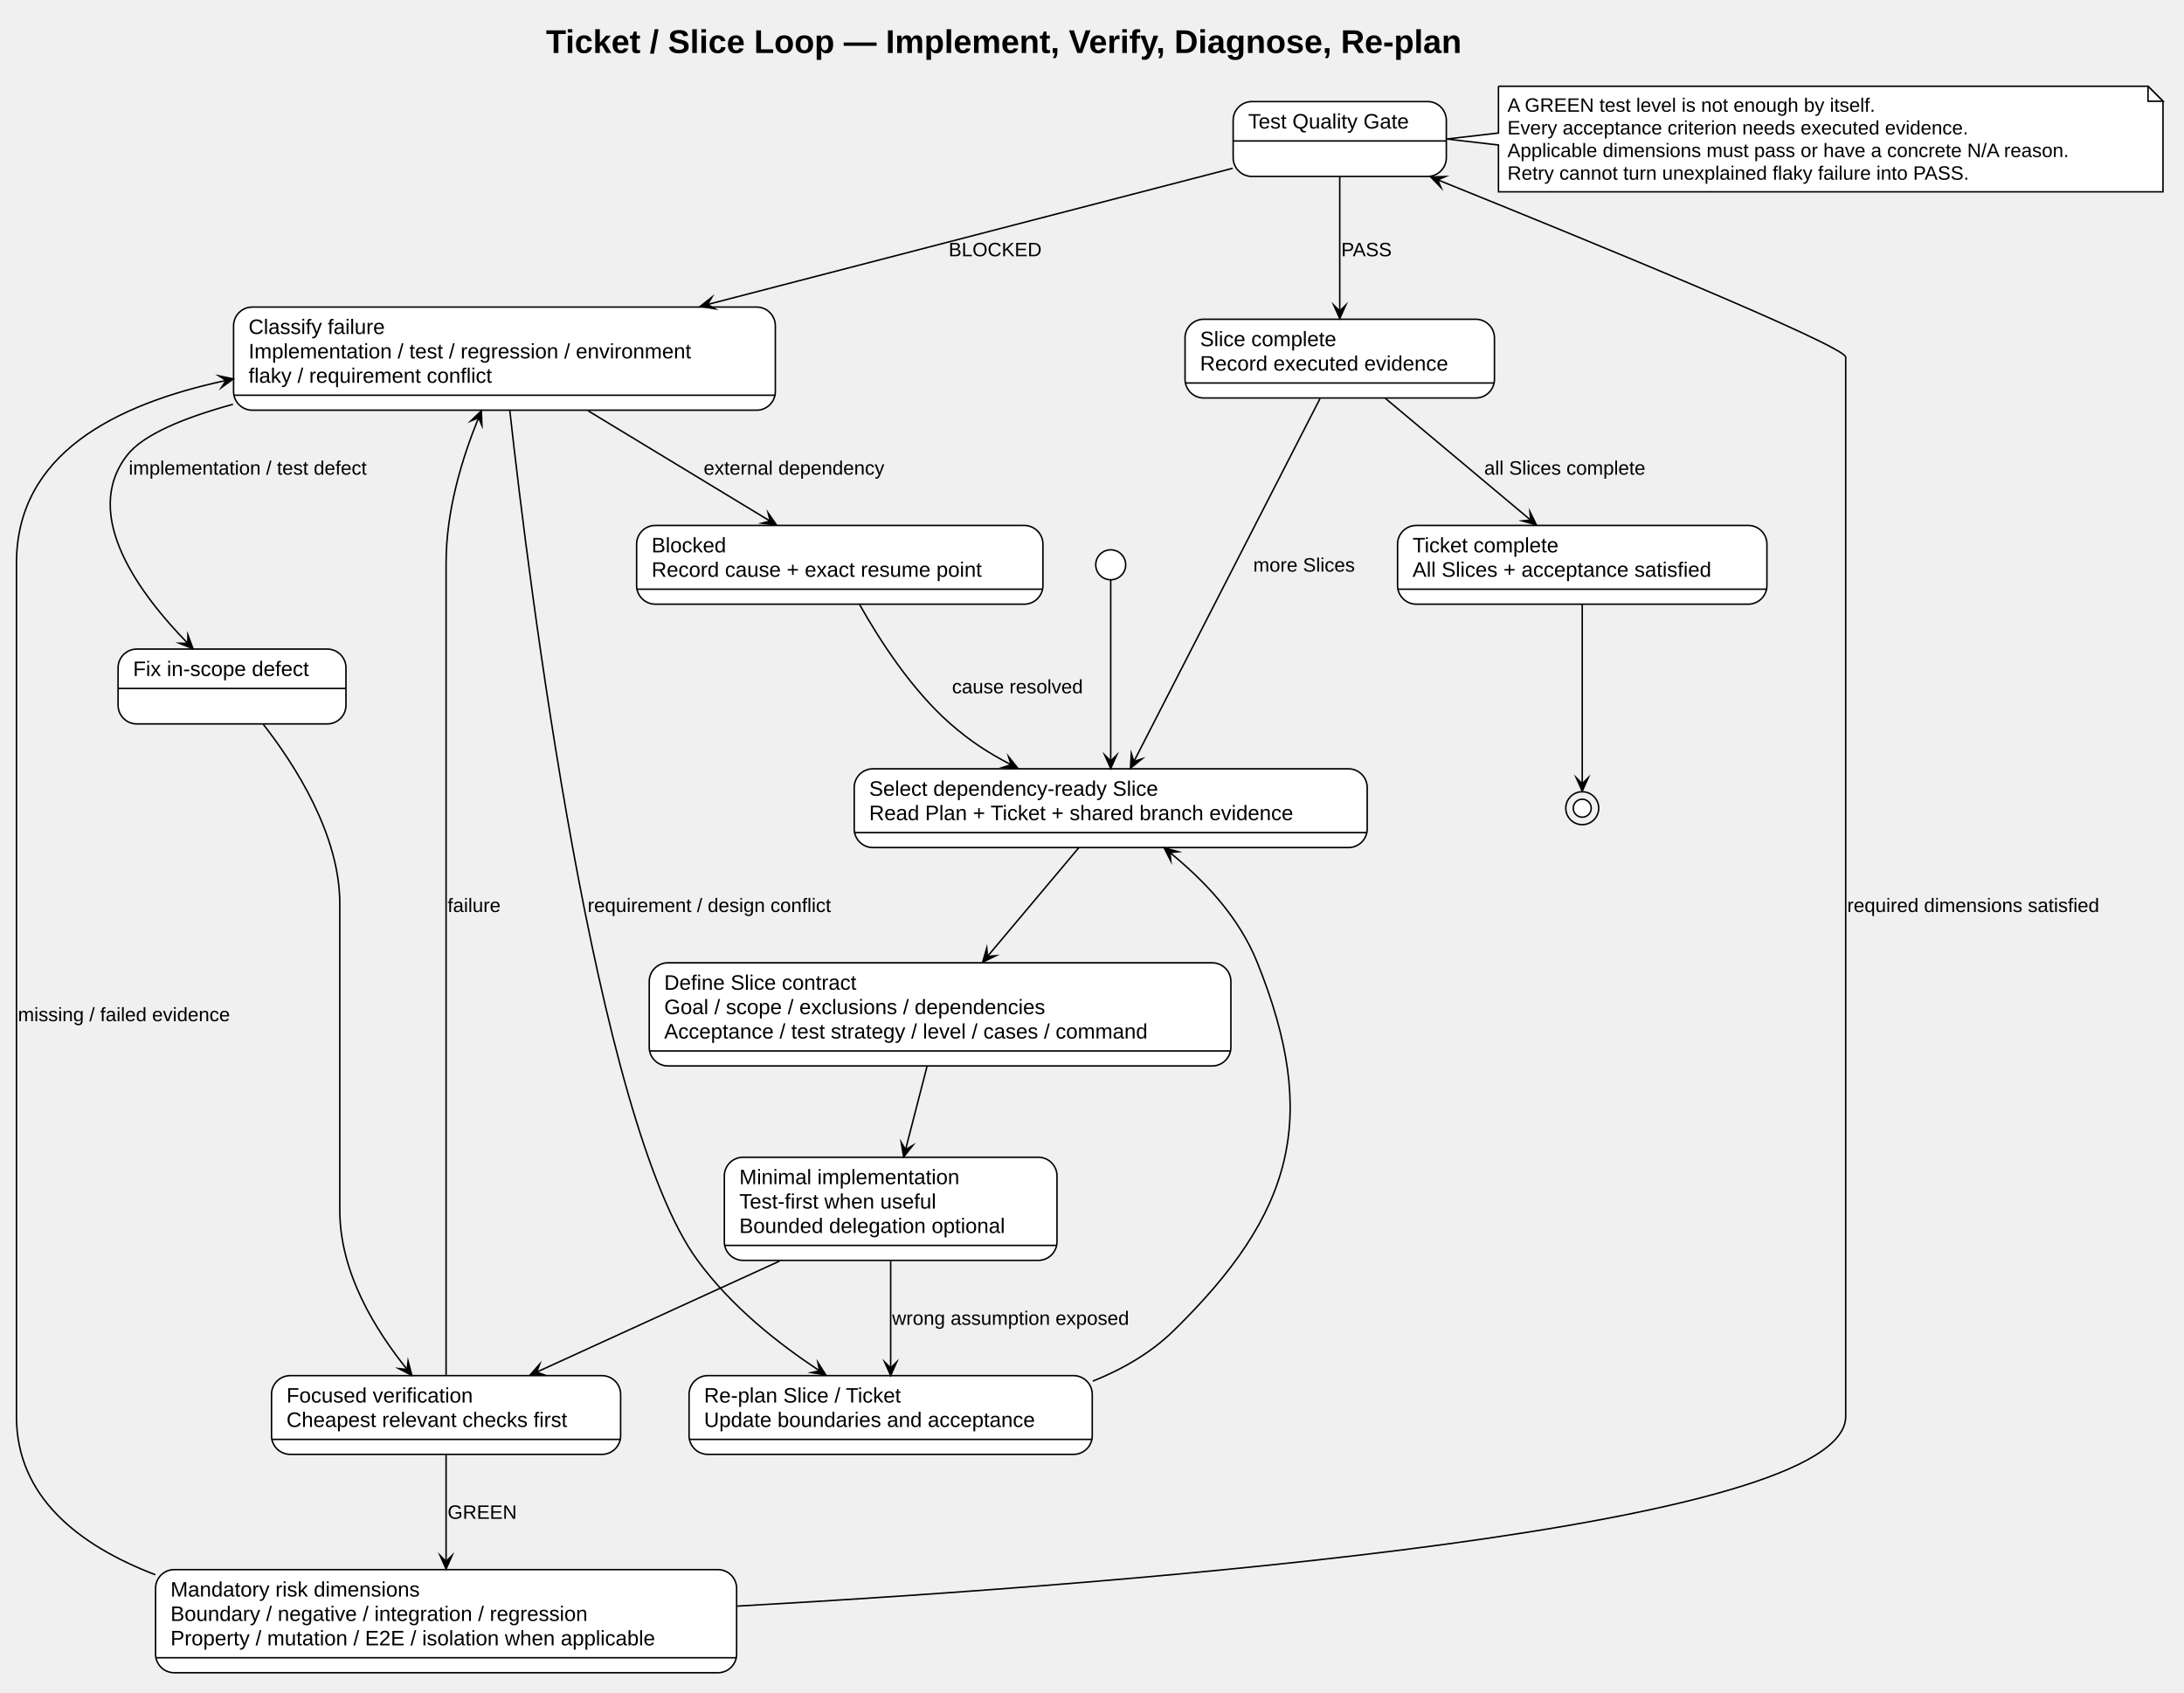
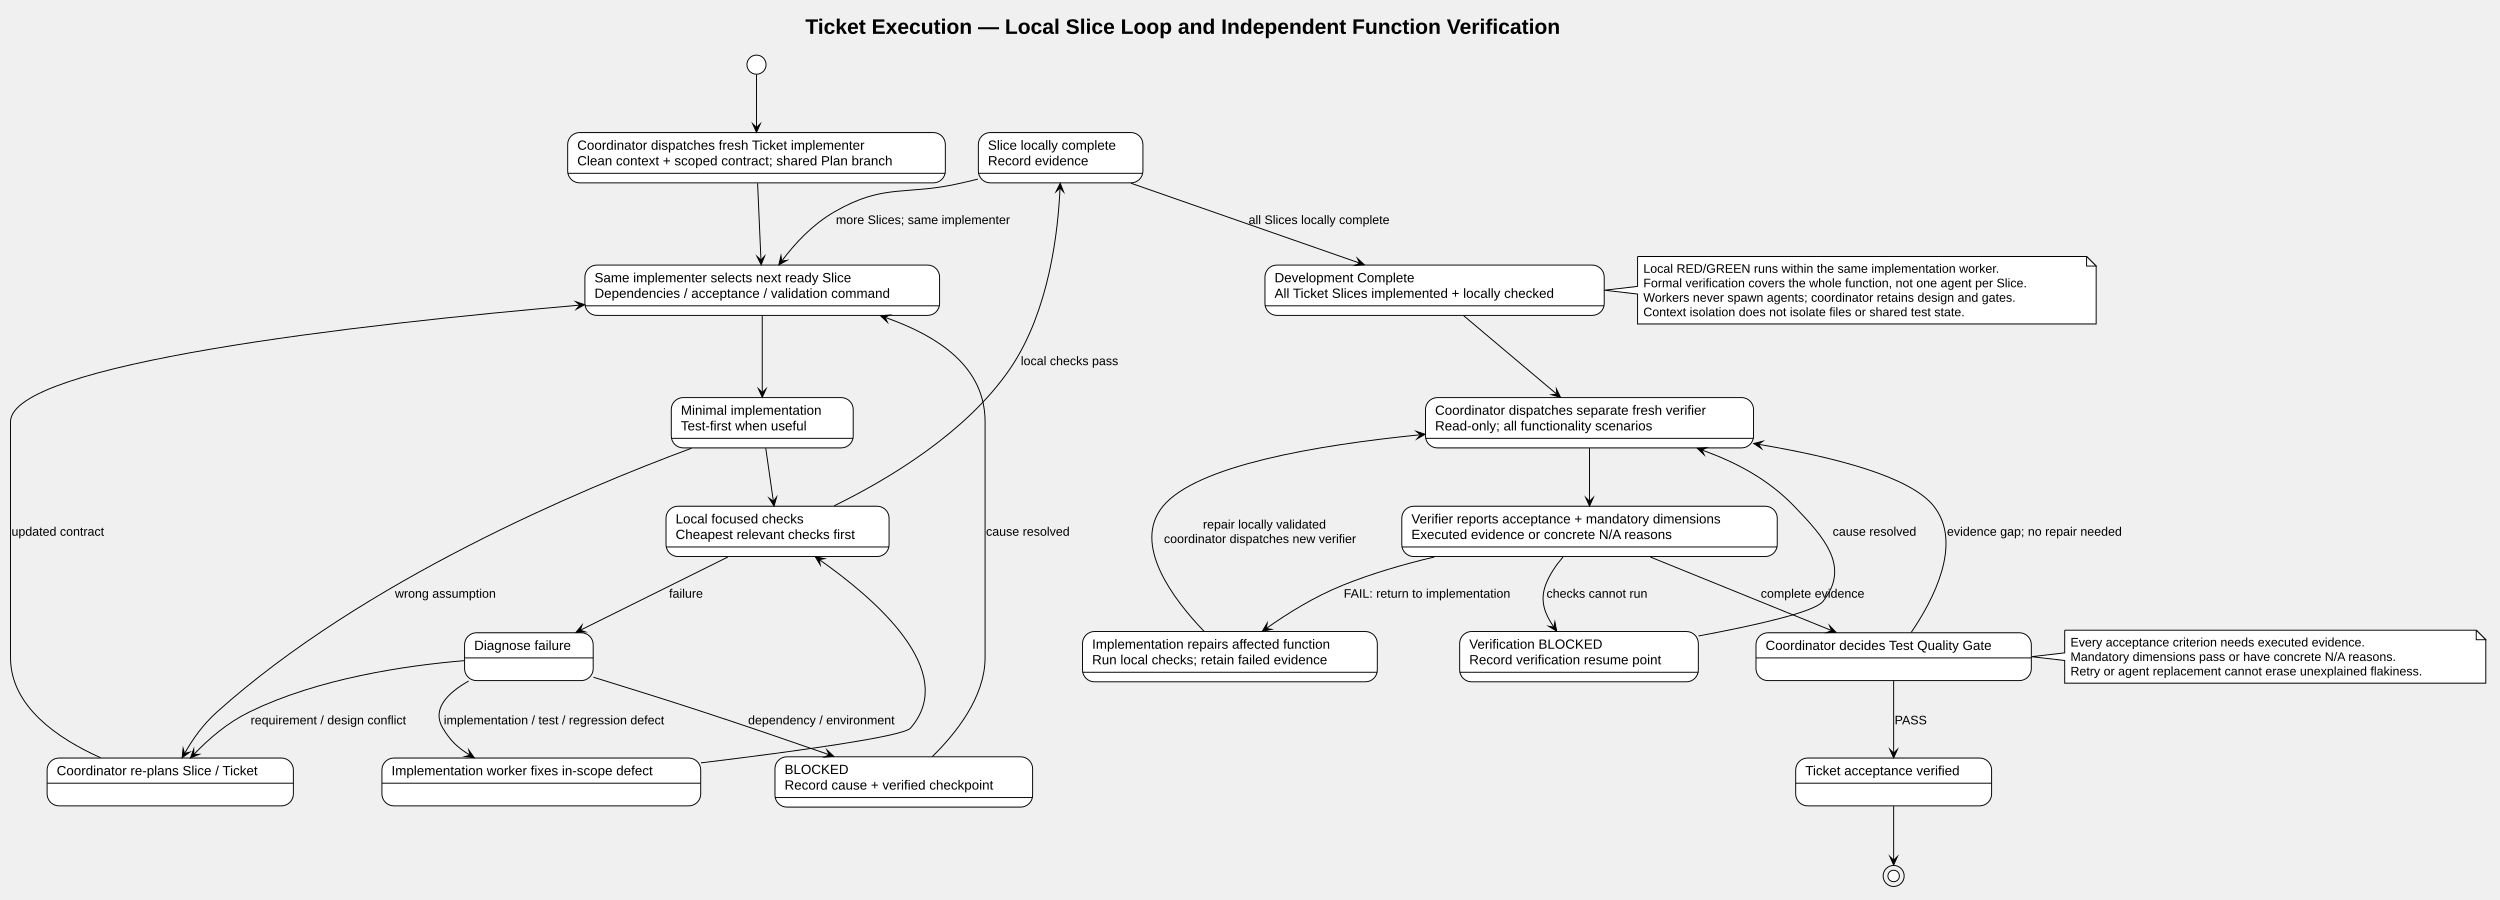
- <svg xmlns="http://www.w3.org/2000/svg" contentStyleType="text/css" data-diagram-type="STATE" height="1131px" preserveAspectRatio="none" style="width:1459px;height:1131px;background:#FFFFFF;" version="1.1" viewBox="0 0 1459 1131" width="1459px" zoomAndPan="magnify">
+ <svg xmlns="http://www.w3.org/2000/svg" contentStyleType="text/css" data-diagram-type="STATE" height="940px" preserveAspectRatio="none" style="width:2614px;height:940px;background:#FFFFFF;" version="1.1" viewBox="0 0 2614 940" width="2614px" zoomAndPan="magnify">
  <defs />
  <g>
    <g class="title" data-source-line="6">
-       <text fill="#000000" font-family="Arial" font-size="22" font-weight="700" lengthAdjust="spacing" textLength="728.492" x="364.735" y="35.421">Ticket / Slice Loop — Implement, Verify, Diagnose, Re-plan</text>
-     </g>
-     <g class="entity" data-qualified-name="select" data-source-line="8" id="ent0001">
-       <rect fill="#FFFFFF" height="52.594" rx="12.5" ry="12.5" style="stroke:#000000;stroke-width:1;" width="342.69" x="570.65" y="513.619" />
-       <line style="stroke:#000000;stroke-width:1;" x1="570.65" x2="913.34" y1="556.213" y2="556.213" />
-       <text fill="#000000" font-family="Arial" font-size="14" lengthAdjust="spacing" textLength="216.467" x="580.65" y="531.615">Select dependency-ready Slice</text>
-       <text fill="#000000" font-family="Arial" font-size="14" lengthAdjust="spacing" textLength="322.69" x="580.65" y="547.911">Read Plan + Ticket + shared branch evidence</text>
-     </g>
-     <g class="entity" data-qualified-name="contract" data-source-line="9" id="ent0002">
-       <rect fill="#FFFFFF" height="68.891" rx="12.5" ry="12.5" style="stroke:#000000;stroke-width:1;" width="388.566" x="433.72" y="643.209" />
-       <line style="stroke:#000000;stroke-width:1;" x1="433.72" x2="822.286" y1="702.1" y2="702.1" />
-       <text fill="#000000" font-family="Arial" font-size="14" lengthAdjust="spacing" textLength="145.722" x="443.72" y="661.205">Define Slice contract</text>
-       <text fill="#000000" font-family="Arial" font-size="14" lengthAdjust="spacing" textLength="284.806" x="443.72" y="677.501">Goal / scope / exclusions / dependencies</text>
-       <text fill="#000000" font-family="Arial" font-size="14" lengthAdjust="spacing" textLength="368.566" x="443.72" y="693.798">Acceptance / test strategy / level / cases / command</text>
+       <text fill="#000000" font-family="Arial" font-size="22" font-weight="700" lengthAdjust="spacing" textLength="928.061" x="842.042" y="35.421">Ticket Execution — Local Slice Loop and Independent Function Verification</text>
+     </g>
+     <g class="entity" data-qualified-name="dispatch" data-source-line="8" id="ent0001">
+       <rect fill="#FFFFFF" height="52.594" rx="12.5" ry="12.5" style="stroke:#000000;stroke-width:1;" width="394.883" x="593.56" y="138.609" />
+       <line style="stroke:#000000;stroke-width:1;" x1="593.56" x2="988.443" y1="181.203" y2="181.203" />
+       <text fill="#000000" font-family="Arial" font-size="14" lengthAdjust="spacing" textLength="343.718" x="603.56" y="156.605">Coordinator dispatches fresh Ticket implementer</text>
+       <text fill="#000000" font-family="Arial" font-size="14" lengthAdjust="spacing" textLength="374.883" x="603.56" y="172.901">Clean context + scoped contract; shared Plan branch</text>
+     </g>
+     <g class="entity" data-qualified-name="select" data-source-line="9" id="ent0002">
+       <rect fill="#FFFFFF" height="52.594" rx="12.5" ry="12.5" style="stroke:#000000;stroke-width:1;" width="370.848" x="611.58" y="277.169" />
+       <line style="stroke:#000000;stroke-width:1;" x1="611.58" x2="982.428" y1="319.763" y2="319.763" />
+       <text fill="#000000" font-family="Arial" font-size="14" lengthAdjust="spacing" textLength="305.115" x="621.58" y="295.164">Same implementer selects next ready Slice</text>
+       <text fill="#000000" font-family="Arial" font-size="14" lengthAdjust="spacing" textLength="350.848" x="621.58" y="311.461">Dependencies / acceptance / validation command</text>
    </g>
    <g class="entity" data-qualified-name="implement" data-source-line="10" id="ent0003">
-       <rect fill="#FFFFFF" height="68.891" rx="12.5" ry="12.5" style="stroke:#000000;stroke-width:1;" width="222.227" x="483.89" y="773.109" />
-       <line style="stroke:#000000;stroke-width:1;" x1="483.89" x2="706.117" y1="832" y2="832" />
-       <text fill="#000000" font-family="Arial" font-size="14" lengthAdjust="spacing" textLength="170.215" x="493.89" y="791.105">Minimal implementation</text>
-       <text fill="#000000" font-family="Arial" font-size="14" lengthAdjust="spacing" textLength="151.539" x="493.89" y="807.401">Test-first when useful</text>
-       <text fill="#000000" font-family="Arial" font-size="14" lengthAdjust="spacing" textLength="202.227" x="493.89" y="823.698">Bounded delegation optional</text>
+       <rect fill="#FFFFFF" height="52.594" rx="12.5" ry="12.5" style="stroke:#000000;stroke-width:1;" width="190.215" x="701.89" y="415.729" />
+       <line style="stroke:#000000;stroke-width:1;" x1="701.89" x2="892.105" y1="458.323" y2="458.323" />
+       <text fill="#000000" font-family="Arial" font-size="14" lengthAdjust="spacing" textLength="170.215" x="711.89" y="433.724">Minimal implementation</text>
+       <text fill="#000000" font-family="Arial" font-size="14" lengthAdjust="spacing" textLength="151.539" x="711.89" y="450.021">Test-first when useful</text>
    </g>
    <g class="entity" data-qualified-name="focused" data-source-line="11" id="ent0004">
-       <rect fill="#FFFFFF" height="52.594" rx="12.5" ry="12.5" style="stroke:#000000;stroke-width:1;" width="233.213" x="181.39" y="918.999" />
-       <line style="stroke:#000000;stroke-width:1;" x1="181.39" x2="414.603" y1="961.593" y2="961.593" />
-       <text fill="#000000" font-family="Arial" font-size="14" lengthAdjust="spacing" textLength="140.889" x="191.39" y="936.995">Focused verification</text>
-       <text fill="#000000" font-family="Arial" font-size="14" lengthAdjust="spacing" textLength="213.213" x="191.39" y="953.291">Cheapest relevant checks first</text>
-     </g>
-     <g class="entity" data-qualified-name="dimensions" data-source-line="12" id="ent0005">
-       <rect fill="#FFFFFF" height="68.891" rx="12.5" ry="12.5" style="stroke:#000000;stroke-width:1;" width="388.184" x="103.91" y="1048.589" />
-       <line style="stroke:#000000;stroke-width:1;" x1="103.91" x2="492.094" y1="1107.48" y2="1107.48" />
-       <text fill="#000000" font-family="Arial" font-size="14" lengthAdjust="spacing" textLength="188.856" x="113.91" y="1066.584">Mandatory risk dimensions</text>
-       <text fill="#000000" font-family="Arial" font-size="14" lengthAdjust="spacing" textLength="319.949" x="113.91" y="1082.881">Boundary / negative / integration / regression</text>
-       <text fill="#000000" font-family="Arial" font-size="14" lengthAdjust="spacing" textLength="368.184" x="113.91" y="1099.178">Property / mutation / E2E / isolation when applicable</text>
-     </g>
-     <g class="entity" data-qualified-name="gate" data-source-line="13" id="ent0006">
-       <rect fill="#FFFFFF" height="50" rx="12.5" ry="12.5" style="stroke:#000000;stroke-width:1;" width="142.404" x="823.8" y="67.869" />
-       <line style="stroke:#000000;stroke-width:1;" x1="823.8" x2="966.204" y1="94.166" y2="94.166" />
-       <text fill="#000000" font-family="Arial" font-size="14" lengthAdjust="spacing" textLength="122.404" x="833.8" y="85.865">Test Quality Gate</text>
-     </g>
-     <g class="entity" data-qualified-name="diagnose" data-source-line="14" id="ent0007">
-       <rect fill="#FFFFFF" height="68.891" rx="12.5" ry="12.5" style="stroke:#000000;stroke-width:1;" width="361.913" x="156.04" y="205.139" />
-       <line style="stroke:#000000;stroke-width:1;" x1="156.04" x2="517.953" y1="264.03" y2="264.03" />
-       <text fill="#000000" font-family="Arial" font-size="14" lengthAdjust="spacing" textLength="102.915" x="166.04" y="223.135">Classify failure</text>
-       <text fill="#000000" font-family="Arial" font-size="14" lengthAdjust="spacing" textLength="341.913" x="166.04" y="239.431">Implementation / test / regression / environment</text>
-       <text fill="#000000" font-family="Arial" font-size="14" lengthAdjust="spacing" textLength="189.889" x="166.04" y="255.728">flaky / requirement conflict</text>
-     </g>
-     <g class="entity" data-qualified-name="fix" data-source-line="15" id="ent0008">
-       <rect fill="#FFFFFF" height="50" rx="12.5" ry="12.5" style="stroke:#000000;stroke-width:1;" width="152.227" x="78.89" y="433.619" />
-       <line style="stroke:#000000;stroke-width:1;" x1="78.89" x2="231.118" y1="459.916" y2="459.916" />
-       <text fill="#000000" font-family="Arial" font-size="14" lengthAdjust="spacing" textLength="132.227" x="88.89" y="451.615">Fix in-scope defect</text>
-     </g>
-     <g class="entity" data-qualified-name="blocked" data-source-line="16" id="ent0009">
-       <rect fill="#FFFFFF" height="52.594" rx="12.5" ry="12.5" style="stroke:#000000;stroke-width:1;" width="271.44" x="425.28" y="351.029" />
-       <line style="stroke:#000000;stroke-width:1;" x1="425.28" x2="696.72" y1="393.623" y2="393.623" />
-       <text fill="#000000" font-family="Arial" font-size="14" lengthAdjust="spacing" textLength="55.364" x="435.28" y="369.024">Blocked</text>
-       <text fill="#000000" font-family="Arial" font-size="14" lengthAdjust="spacing" textLength="251.44" x="435.28" y="385.321">Record cause + exact resume point</text>
-     </g>
-     <g class="entity" data-qualified-name="replan" data-source-line="17" id="ent0010">
-       <rect fill="#FFFFFF" height="52.594" rx="12.5" ry="12.5" style="stroke:#000000;stroke-width:1;" width="269.334" x="460.33" y="918.999" />
-       <line style="stroke:#000000;stroke-width:1;" x1="460.33" x2="729.664" y1="961.593" y2="961.593" />
-       <text fill="#000000" font-family="Arial" font-size="14" lengthAdjust="spacing" textLength="147.014" x="470.33" y="936.995">Re-plan Slice / Ticket</text>
-       <text fill="#000000" font-family="Arial" font-size="14" lengthAdjust="spacing" textLength="249.334" x="470.33" y="953.291">Update boundaries and acceptance</text>
-     </g>
-     <g class="entity" data-qualified-name="slice_done" data-source-line="18" id="ent0011">
-       <rect fill="#FFFFFF" height="52.594" rx="12.5" ry="12.5" style="stroke:#000000;stroke-width:1;" width="206.69" x="791.66" y="213.279" />
-       <line style="stroke:#000000;stroke-width:1;" x1="791.66" x2="998.35" y1="255.873" y2="255.873" />
-       <text fill="#000000" font-family="Arial" font-size="14" lengthAdjust="spacing" textLength="102.819" x="801.66" y="231.274">Slice complete</text>
-       <text fill="#000000" font-family="Arial" font-size="14" lengthAdjust="spacing" textLength="186.69" x="801.66" y="247.571">Record executed evidence</text>
-     </g>
-     <g class="entity" data-qualified-name="ticket_done" data-source-line="19" id="ent0012">
-       <rect fill="#FFFFFF" height="52.594" rx="12.5" ry="12.5" style="stroke:#000000;stroke-width:1;" width="246.748" x="933.63" y="351.029" />
-       <line style="stroke:#000000;stroke-width:1;" x1="933.63" x2="1180.378" y1="393.623" y2="393.623" />
-       <text fill="#000000" font-family="Arial" font-size="14" lengthAdjust="spacing" textLength="112.191" x="943.63" y="369.024">Ticket complete</text>
-       <text fill="#000000" font-family="Arial" font-size="14" lengthAdjust="spacing" textLength="226.748" x="943.63" y="385.321">All Slices + acceptance satisfied</text>
-     </g>
-     <g class="start_entity" data-qualified-name=".start." data-source-line="21" id="ent0013">
-       <ellipse cx="742" cy="377.319" fill="#FFFFFF" rx="10" ry="10" style="stroke:#000000;stroke-width:1;" />
-     </g>
-     <g class="end_entity" data-qualified-name=".end." data-source-line="40" id="ent0033">
-       <ellipse cx="1057" cy="539.919" fill="none" rx="11" ry="11" style="stroke:#000000;stroke-width:1;" />
-       <ellipse cx="1057" cy="539.919" fill="#FFFFFF" rx="6" ry="6" style="stroke:#000000;stroke-width:1;" />
-     </g>
-     <g class="entity" data-qualified-name="GMN35" data-source-line="43" id="ent0036">
-       <path d="M1001.03,57.609 L1001.03,88.869 L966.43,92.869 L1001.03,96.869 L1001.03,128.141 A0,0 0 0 0 1001.03,128.141 L1444.962,128.141 A0,0 0 0 0 1444.962,128.141 L1444.962,67.609 L1434.962,57.609 L1001.03,57.609 A0,0 0 0 0 1001.03,57.609" fill="#FFFFFF" style="stroke:#000000;stroke-width:1;" />
-       <path d="M1434.962,57.609 L1434.962,67.609 L1444.962,67.609 L1434.962,57.609" fill="#FFFFFF" style="stroke:#000000;stroke-width:1;" />
-       <text fill="#000000" font-family="Arial" font-size="13" lengthAdjust="spacing" textLength="275.431" x="1007.03" y="74.676">A GREEN test level is not enough by itself.</text>
-       <text fill="#000000" font-family="Arial" font-size="13" lengthAdjust="spacing" textLength="349.667" x="1007.03" y="89.809">Every acceptance criterion needs executed evidence.</text>
-       <text fill="#000000" font-family="Arial" font-size="13" lengthAdjust="spacing" textLength="422.932" x="1007.03" y="104.942">Applicable dimensions must pass or have a concrete N/A reason.</text>
-       <text fill="#000000" font-family="Arial" font-size="13" lengthAdjust="spacing" textLength="350.752" x="1007.03" y="120.075">Retry cannot turn unexplained flaky failure into PASS.</text>
-     </g>
-     <g class="link" data-entity-1="ent0013" data-entity-2="ent0001" data-link-type="dependency" data-source-line="21" id="lnk14">
-       <path d="M742,387.419 C742,411.369 742,471.859 742,508.409" fill="none" id="*start*-to-select" style="stroke:#000000;stroke-width:1;" />
-       <polygon fill="#000000" points="742,513.409,746,504.409,742,508.409,738,504.409,742,513.409" style="stroke:#000000;stroke-width:1;stroke-linejoin:miter;stroke-miterlimit:10;" />
-     </g>
-     <g class="link" data-entity-1="ent0001" data-entity-2="ent0002" data-link-type="dependency" data-source-line="22" id="lnk15">
-       <path d="M720.56,566.449 C702.43,588.029 679.535,615.29 659.665,638.951" fill="none" id="select-to-contract" style="stroke:#000000;stroke-width:1;" />
-       <polygon fill="#000000" points="656.45,642.779,665.301,638.46,659.665,638.951,659.175,633.315,656.45,642.779" style="stroke:#000000;stroke-width:1;stroke-linejoin:miter;stroke-miterlimit:10;" />
-     </g>
-     <g class="link" data-entity-1="ent0002" data-entity-2="ent0003" data-link-type="dependency" data-source-line="23" id="lnk16">
-       <path d="M619.24,712.599 C614.43,731.239 609.729,749.458 604.929,768.058" fill="none" id="contract-to-implement" style="stroke:#000000;stroke-width:1;" />
-       <polygon fill="#000000" points="603.68,772.899,609.802,765.184,604.929,768.058,602.056,763.185,603.68,772.899" style="stroke:#000000;stroke-width:1;stroke-linejoin:miter;stroke-miterlimit:10;" />
-     </g>
-     <g class="link" data-entity-1="ent0003" data-entity-2="ent0004" data-link-type="dependency" data-source-line="24" id="lnk17">
-       <path d="M520.82,842.449 C469.1,866.089 405.728,895.051 358.538,916.621" fill="none" id="implement-to-focused" style="stroke:#000000;stroke-width:1;" />
-       <polygon fill="#000000" points="353.99,918.699,363.838,918.596,358.538,916.621,360.513,911.32,353.99,918.699" style="stroke:#000000;stroke-width:1;stroke-linejoin:miter;stroke-miterlimit:10;" />
-     </g>
-     <g class="link" data-entity-1="ent0004" data-entity-2="ent0007" data-link-type="dependency" data-source-line="25" id="lnk18">
-       <path d="M298,918.519 C298,891.219 298,846.849 298,808.549 C298,376.319 298,376.319 298,376.319 C298,340.519 308.807,306.046 319.717,279.036" fill="none" id="focused-to-diagnose" style="stroke:#000000;stroke-width:1;" />
-       <polygon fill="#000000" points="321.59,274.399,314.51,281.246,319.717,279.036,321.928,284.242,321.59,274.399" style="stroke:#000000;stroke-width:1;stroke-linejoin:miter;stroke-miterlimit:10;" />
-       <text fill="#000000" font-family="Arial" font-size="13" lengthAdjust="spacing" textLength="41.349" x="299" y="609.276">failure</text>
-     </g>
-     <g class="link" data-entity-1="ent0004" data-entity-2="ent0005" data-link-type="dependency" data-source-line="26" id="lnk19">
-       <path d="M298,971.819 C298,993.409 298,1019.489 298,1043.149" fill="none" id="focused-to-dimensions" style="stroke:#000000;stroke-width:1;" />
-       <polygon fill="#000000" points="298,1048.149,302,1039.149,298,1043.149,294,1039.149,298,1048.149" style="stroke:#000000;stroke-width:1;stroke-linejoin:miter;stroke-miterlimit:10;" />
-       <text fill="#000000" font-family="Arial" font-size="13" lengthAdjust="spacing" textLength="45.259" x="299" y="1014.656">GREEN</text>
-     </g>
-     <g class="link" data-entity-1="ent0005" data-entity-2="ent0007" data-link-type="dependency" data-source-line="27" id="lnk20">
-       <path d="M103.78,1052.009 C52.42,1032.359 11,999.899 11,946.289 C11,376.319 11,376.319 11,376.319 C11,303.669 75.961,270.247 151.001,254.167" fill="none" id="dimensions-to-diagnose" style="stroke:#000000;stroke-width:1;" />
-       <polygon fill="#000000" points="155.89,253.119,146.252,251.094,151.001,254.167,147.928,258.916,155.89,253.119" style="stroke:#000000;stroke-width:1;stroke-linejoin:miter;stroke-miterlimit:10;" />
-       <text fill="#000000" font-family="Arial" font-size="13" lengthAdjust="spacing" textLength="161.656" x="12" y="682.226">missing / failed evidence</text>
-     </g>
-     <g class="link" data-entity-1="ent0005" data-entity-2="ent0006" data-link-type="dependency" data-source-line="28" id="lnk21">
-       <path d="M492.58,1072.969 C766.57,1057.559 1233,1020.439 1233,946.289 C1233,238.579 1233,238.579 1233,238.579 C1233,231.129 1057.767,159.411 960.457,120.141" fill="none" id="dimensions-to-gate" style="stroke:#000000;stroke-width:1;" />
-       <polygon fill="#000000" points="955.82,118.269,962.669,125.347,960.457,120.141,965.663,117.928,955.82,118.269" style="stroke:#000000;stroke-width:1;stroke-linejoin:miter;stroke-miterlimit:10;" />
-       <text fill="#000000" font-family="Arial" font-size="13" lengthAdjust="spacing" textLength="192.08" x="1234" y="609.276">required dimensions satisfied</text>
-     </g>
-     <g class="link" data-entity-1="ent0006" data-entity-2="ent0007" data-link-type="dependency" data-source-line="29" id="lnk22">
-       <path d="M823.48,112.419 C733.93,135.639 583.67,174.614 472.66,203.404" fill="none" id="gate-to-diagnose" style="stroke:#000000;stroke-width:1;" />
-       <polygon fill="#000000" points="467.82,204.659,477.536,206.272,472.66,203.404,475.528,198.528,467.82,204.659" style="stroke:#000000;stroke-width:1;stroke-linejoin:miter;stroke-miterlimit:10;" />
-       <text fill="#000000" font-family="Arial" font-size="13" lengthAdjust="spacing" textLength="62.22" x="633.73" y="171.206">BLOCKED</text>
-     </g>
-     <g class="link" data-entity-1="ent0006" data-entity-2="ent0011" data-link-type="dependency" data-source-line="30" id="lnk23">
-       <path d="M895,118.089 C895,144.319 895,180.999 895,207.819" fill="none" id="gate-to-slice_done" style="stroke:#000000;stroke-width:1;" />
-       <polygon fill="#000000" points="895,212.819,899,203.819,895,207.819,891,203.819,895,212.819" style="stroke:#000000;stroke-width:1;stroke-linejoin:miter;stroke-miterlimit:10;" />
-       <text fill="#000000" font-family="Arial" font-size="13" lengthAdjust="spacing" textLength="33.236" x="896" y="171.206">PASS</text>
-     </g>
-     <g class="link" data-entity-1="ent0007" data-entity-2="ent0008" data-link-type="dependency" data-source-line="31" id="lnk24">
-       <path d="M155.66,270.079 C122.91,279.059 95.71,290.279 85,304.029 C53.47,344.469 94.269,397.82 125.449,429.79" fill="none" id="diagnose-to-fix" style="stroke:#000000;stroke-width:1;" />
-       <polygon fill="#000000" points="128.94,433.369,125.52,424.134,125.449,429.79,119.793,429.719,128.94,433.369" style="stroke:#000000;stroke-width:1;stroke-linejoin:miter;stroke-miterlimit:10;" />
-       <text fill="#000000" font-family="Arial" font-size="13" lengthAdjust="spacing" textLength="185.815" x="86" y="317.096">implementation / test defect</text>
-     </g>
-     <g class="link" data-entity-1="ent0008" data-entity-2="ent0004" data-link-type="dependency" data-source-line="32" id="lnk25">
-       <path d="M175.83,483.809 C197.09,511.049 227,557.569 227,603.709 C227,603.709 227,603.709 227,808.549 C227,850.839 251.26,889.06 272.01,914.91" fill="none" id="fix-to-focused" style="stroke:#000000;stroke-width:1;" />
-       <polygon fill="#000000" points="275.14,918.809,272.625,909.287,272.01,914.91,266.387,914.295,275.14,918.809" style="stroke:#000000;stroke-width:1;stroke-linejoin:miter;stroke-miterlimit:10;" />
-     </g>
-     <g class="link" data-entity-1="ent0007" data-entity-2="ent0009" data-link-type="dependency" data-source-line="33" id="lnk26">
-       <path d="M392.95,274.479 C431.95,298.119 478.905,326.567 514.495,348.147" fill="none" id="diagnose-to-blocked" style="stroke:#000000;stroke-width:1;" />
-       <polygon fill="#000000" points="518.77,350.739,513.148,342.653,514.495,348.147,509,349.493,518.77,350.739" style="stroke:#000000;stroke-width:1;stroke-linejoin:miter;stroke-miterlimit:10;" />
-       <text fill="#000000" font-family="Arial" font-size="13" lengthAdjust="spacing" textLength="138.15" x="470.06" y="317.096">external dependency</text>
-     </g>
-     <g class="link" data-entity-1="ent0009" data-entity-2="ent0001" data-link-type="dependency" data-source-line="34" id="lnk27">
-       <path d="M574.28,403.929 C587.28,427.049 608.91,460.849 635,483.619 C648.23,495.169 659.865,502.781 675.485,510.911" fill="none" id="blocked-to-select" style="stroke:#000000;stroke-width:1;" />
-       <polygon fill="#000000" points="679.92,513.219,673.783,505.516,675.485,510.911,670.09,512.612,679.92,513.219" style="stroke:#000000;stroke-width:1;stroke-linejoin:miter;stroke-miterlimit:10;" />
-       <text fill="#000000" font-family="Arial" font-size="13" lengthAdjust="spacing" textLength="97.881" x="636" y="463.186">cause resolved</text>
-     </g>
-     <g class="link" data-entity-1="ent0007" data-entity-2="ent0010" data-link-type="dependency" data-source-line="35" id="lnk28">
-       <path d="M340.59,274.409 C353.13,387.329 397.93,749.389 466,841.999 C489.02,873.319 519.82,897.47 547.55,915.82" fill="none" id="diagnose-to-replan" style="stroke:#000000;stroke-width:1;" />
-       <polygon fill="#000000" points="551.72,918.579,546.422,910.277,547.55,915.82,542.007,916.948,551.72,918.579" style="stroke:#000000;stroke-width:1;stroke-linejoin:miter;stroke-miterlimit:10;" />
-       <text fill="#000000" font-family="Arial" font-size="13" lengthAdjust="spacing" textLength="188.075" x="392.56" y="609.276">requirement / design conflict</text>
-     </g>
-     <g class="link" data-entity-1="ent0003" data-entity-2="ent0010" data-link-type="dependency" data-source-line="36" id="lnk29">
-       <path d="M595,842.449 C595,866.169 595,892.339 595,913.919" fill="none" id="implement-to-replan" style="stroke:#000000;stroke-width:1;" />
-       <polygon fill="#000000" points="595,918.919,599,909.919,595,913.919,591,909.919,595,918.919" style="stroke:#000000;stroke-width:1;stroke-linejoin:miter;stroke-miterlimit:10;" />
-       <text fill="#000000" font-family="Arial" font-size="13" lengthAdjust="spacing" textLength="179.175" x="596" y="885.066">wrong assumption exposed</text>
-     </g>
-     <g class="link" data-entity-1="ent0010" data-entity-2="ent0001" data-link-type="dependency" data-source-line="37" id="lnk30">
-       <path d="M730.01,922.689 C749.95,914.699 768.85,903.819 784,888.999 C864.09,810.649 881.76,747.179 840,643.209 C827.44,611.949 804.131,588.014 781.571,569.574" fill="none" id="replan-to-select" style="stroke:#000000;stroke-width:1;" />
-       <polygon fill="#000000" points="777.7,566.409,782.137,575.202,781.571,569.574,787.2,569.008,777.7,566.409" style="stroke:#000000;stroke-width:1;stroke-linejoin:miter;stroke-miterlimit:10;" />
-     </g>
-     <g class="link" data-entity-1="ent0011" data-entity-2="ent0001" data-link-type="dependency" data-source-line="38" id="lnk31">
-       <path d="M881.82,266.279 C852.9,322.669 786.421,452.29 757.481,508.73" fill="none" id="slice_done-to-select" style="stroke:#000000;stroke-width:1;" />
-       <polygon fill="#000000" points="755.2,513.179,762.866,506.996,757.481,508.73,755.747,503.346,755.2,513.179" style="stroke:#000000;stroke-width:1;stroke-linejoin:miter;stroke-miterlimit:10;" />
-       <text fill="#000000" font-family="Arial" font-size="13" lengthAdjust="spacing" textLength="75.486" x="837.21" y="381.886">more Slices</text>
-     </g>
-     <g class="link" data-entity-1="ent0011" data-entity-2="ent0012" data-link-type="dependency" data-source-line="39" id="lnk32">
-       <path d="M925.47,266.109 C954.34,290.309 993.637,323.238 1022.557,347.468" fill="none" id="slice_done-to-ticket_done" style="stroke:#000000;stroke-width:1;" />
-       <polygon fill="#000000" points="1026.39,350.679,1022.06,341.833,1022.557,347.468,1016.922,347.966,1026.39,350.679" style="stroke:#000000;stroke-width:1;stroke-linejoin:miter;stroke-miterlimit:10;" />
-       <text fill="#000000" font-family="Arial" font-size="13" lengthAdjust="spacing" textLength="121.57" x="991.51" y="317.096">all Slices complete</text>
-     </g>
-     <g class="link" data-entity-1="ent0012" data-entity-2="ent0033" data-link-type="dependency" data-source-line="40" id="lnk34">
-       <path d="M1057,403.769 C1057,439.679 1057,498.619 1057,523.559" fill="none" id="ticket_done-to-*end*" style="stroke:#000000;stroke-width:1;" />
-       <polygon fill="#000000" points="1057,528.559,1061,519.559,1057,523.559,1053,519.559,1057,528.559" style="stroke:#000000;stroke-width:1;stroke-linejoin:miter;stroke-miterlimit:10;" />
+       <rect fill="#FFFFFF" height="52.594" rx="12.5" ry="12.5" style="stroke:#000000;stroke-width:1;" width="233.213" x="696.39" y="529.319" />
+       <line style="stroke:#000000;stroke-width:1;" x1="696.39" x2="929.603" y1="571.913" y2="571.913" />
+       <text fill="#000000" font-family="Arial" font-size="14" lengthAdjust="spacing" textLength="148.572" x="706.39" y="547.314">Local focused checks</text>
+       <text fill="#000000" font-family="Arial" font-size="14" lengthAdjust="spacing" textLength="213.213" x="706.39" y="563.611">Cheapest relevant checks first</text>
+     </g>
+     <g class="entity" data-qualified-name="diagnose" data-source-line="12" id="ent0005">
+       <rect fill="#FFFFFF" height="50" rx="12.5" ry="12.5" style="stroke:#000000;stroke-width:1;" width="134.461" x="485.77" y="661.619" />
+       <line style="stroke:#000000;stroke-width:1;" x1="485.77" x2="620.231" y1="687.916" y2="687.916" />
+       <text fill="#000000" font-family="Arial" font-size="14" lengthAdjust="spacing" textLength="114.461" x="495.77" y="679.615">Diagnose failure</text>
+     </g>
+     <g class="entity" data-qualified-name="fix" data-source-line="13" id="ent0006">
+       <rect fill="#FFFFFF" height="50" rx="12.5" ry="12.5" style="stroke:#000000;stroke-width:1;" width="333.325" x="399.34" y="792.609" />
+       <line style="stroke:#000000;stroke-width:1;" x1="399.34" x2="732.665" y1="818.906" y2="818.906" />
+       <text fill="#000000" font-family="Arial" font-size="14" lengthAdjust="spacing" textLength="313.325" x="409.34" y="810.605">Implementation worker fixes in-scope defect</text>
+     </g>
+     <g class="entity" data-qualified-name="blocked" data-source-line="14" id="ent0007">
+       <rect fill="#FFFFFF" height="52.594" rx="12.5" ry="12.5" style="stroke:#000000;stroke-width:1;" width="269.389" x="810.31" y="791.319" />
+       <line style="stroke:#000000;stroke-width:1;" x1="810.31" x2="1079.699" y1="833.913" y2="833.913" />
+       <text fill="#000000" font-family="Arial" font-size="14" lengthAdjust="spacing" textLength="67.006" x="820.31" y="809.314">BLOCKED</text>
+       <text fill="#000000" font-family="Arial" font-size="14" lengthAdjust="spacing" textLength="249.389" x="820.31" y="825.611">Record cause + verified checkpoint</text>
+     </g>
+     <g class="entity" data-qualified-name="replan" data-source-line="15" id="ent0008">
+       <rect fill="#FFFFFF" height="50" rx="12.5" ry="12.5" style="stroke:#000000;stroke-width:1;" width="257.487" x="49.26" y="792.609" />
+       <line style="stroke:#000000;stroke-width:1;" x1="49.26" x2="306.747" y1="818.906" y2="818.906" />
+       <text fill="#000000" font-family="Arial" font-size="14" lengthAdjust="spacing" textLength="237.487" x="59.26" y="810.605">Coordinator re-plans Slice / Ticket</text>
+     </g>
+     <g class="entity" data-qualified-name="slice_done" data-source-line="16" id="ent0009">
+       <rect fill="#FFFFFF" height="52.594" rx="12.5" ry="12.5" style="stroke:#000000;stroke-width:1;" width="172.065" x="1022.97" y="138.609" />
+       <line style="stroke:#000000;stroke-width:1;" x1="1022.97" x2="1195.035" y1="181.203" y2="181.203" />
+       <text fill="#000000" font-family="Arial" font-size="14" lengthAdjust="spacing" textLength="152.065" x="1032.97" y="156.605">Slice locally complete</text>
+       <text fill="#000000" font-family="Arial" font-size="14" lengthAdjust="spacing" textLength="117.168" x="1032.97" y="172.901">Record evidence</text>
+     </g>
+     <g class="entity" data-qualified-name="developed" data-source-line="17" id="ent0010">
+       <rect fill="#FFFFFF" height="52.594" rx="12.5" ry="12.5" style="stroke:#000000;stroke-width:1;" width="354.722" x="1322.64" y="277.169" />
+       <line style="stroke:#000000;stroke-width:1;" x1="1322.64" x2="1677.362" y1="319.763" y2="319.763" />
+       <text fill="#000000" font-family="Arial" font-size="14" lengthAdjust="spacing" textLength="166.168" x="1332.64" y="295.164">Development Complete</text>
+       <text fill="#000000" font-family="Arial" font-size="14" lengthAdjust="spacing" textLength="334.722" x="1332.64" y="311.461">All Ticket Slices implemented + locally checked</text>
+     </g>
+     <g class="entity" data-qualified-name="verify" data-source-line="18" id="ent0011">
+       <rect fill="#FFFFFF" height="52.594" rx="12.5" ry="12.5" style="stroke:#000000;stroke-width:1;" width="343.012" x="1490.49" y="415.729" />
+       <line style="stroke:#000000;stroke-width:1;" x1="1490.49" x2="1833.502" y1="458.323" y2="458.323" />
+       <text fill="#000000" font-family="Arial" font-size="14" lengthAdjust="spacing" textLength="323.012" x="1500.49" y="433.724">Coordinator dispatches separate fresh verifier</text>
+       <text fill="#000000" font-family="Arial" font-size="14" lengthAdjust="spacing" textLength="258.781" x="1500.49" y="450.021">Read-only; all functionality scenarios</text>
+     </g>
+     <g class="entity" data-qualified-name="evidence" data-source-line="19" id="ent0012">
+       <rect fill="#FFFFFF" height="52.594" rx="12.5" ry="12.5" style="stroke:#000000;stroke-width:1;" width="392.559" x="1465.72" y="529.319" />
+       <line style="stroke:#000000;stroke-width:1;" x1="1465.72" x2="1858.279" y1="571.913" y2="571.913" />
+       <text fill="#000000" font-family="Arial" font-size="14" lengthAdjust="spacing" textLength="372.559" x="1475.72" y="547.314">Verifier reports acceptance + mandatory dimensions</text>
+       <text fill="#000000" font-family="Arial" font-size="14" lengthAdjust="spacing" textLength="306.394" x="1475.72" y="563.611">Executed evidence or concrete N/A reasons</text>
+     </g>
+     <g class="entity" data-qualified-name="gate" data-source-line="20" id="ent0013">
+       <rect fill="#FFFFFF" height="50" rx="12.5" ry="12.5" style="stroke:#000000;stroke-width:1;" width="287.887" x="1836.06" y="661.619" />
+       <line style="stroke:#000000;stroke-width:1;" x1="1836.06" x2="2123.947" y1="687.916" y2="687.916" />
+       <text fill="#000000" font-family="Arial" font-size="14" lengthAdjust="spacing" textLength="267.887" x="1846.06" y="679.615">Coordinator decides Test Quality Gate</text>
+     </g>
+     <g class="entity" data-qualified-name="repair" data-source-line="21" id="ent0014">
+       <rect fill="#FFFFFF" height="52.594" rx="12.5" ry="12.5" style="stroke:#000000;stroke-width:1;" width="308.217" x="1131.89" y="660.319" />
+       <line style="stroke:#000000;stroke-width:1;" x1="1131.89" x2="1440.107" y1="702.913" y2="702.913" />
+       <text fill="#000000" font-family="Arial" font-size="14" lengthAdjust="spacing" textLength="288.217" x="1141.89" y="678.314">Implementation repairs affected function</text>
+       <text fill="#000000" font-family="Arial" font-size="14" lengthAdjust="spacing" textLength="278.804" x="1141.89" y="694.611">Run local checks; retain failed evidence</text>
+     </g>
+     <g class="entity" data-qualified-name="verify_blocked" data-source-line="22" id="ent0015">
+       <rect fill="#FFFFFF" height="52.594" rx="12.5" ry="12.5" style="stroke:#000000;stroke-width:1;" width="249.544" x="1526.23" y="660.319" />
+       <line style="stroke:#000000;stroke-width:1;" x1="1526.23" x2="1775.774" y1="702.913" y2="702.913" />
+       <text fill="#000000" font-family="Arial" font-size="14" lengthAdjust="spacing" textLength="151.204" x="1536.23" y="678.314">Verification BLOCKED</text>
+       <text fill="#000000" font-family="Arial" font-size="14" lengthAdjust="spacing" textLength="229.544" x="1536.23" y="694.611">Record verification resume point</text>
+     </g>
+     <g class="entity" data-qualified-name="ticket_done" data-source-line="23" id="ent0016">
+       <rect fill="#FFFFFF" height="50" rx="12.5" ry="12.5" style="stroke:#000000;stroke-width:1;" width="204.837" x="1877.58" y="792.609" />
+       <line style="stroke:#000000;stroke-width:1;" x1="1877.58" x2="2082.417" y1="818.906" y2="818.906" />
+       <text fill="#000000" font-family="Arial" font-size="14" lengthAdjust="spacing" textLength="184.837" x="1887.58" y="810.605">Ticket acceptance verified</text>
+     </g>
+     <g class="start_entity" data-qualified-name=".start." data-source-line="25" id="ent0017">
+       <ellipse cx="791" cy="67.609" fill="#FFFFFF" rx="10" ry="10" style="stroke:#000000;stroke-width:1;" />
+     </g>
+     <g class="end_entity" data-qualified-name=".end." data-source-line="49" id="ent0042">
+       <ellipse cx="1980" cy="915.909" fill="none" rx="11" ry="11" style="stroke:#000000;stroke-width:1;" />
+       <ellipse cx="1980" cy="915.909" fill="#FFFFFF" rx="6" ry="6" style="stroke:#000000;stroke-width:1;" />
+     </g>
+     <g class="entity" data-qualified-name="GMN44" data-source-line="52" id="ent0045">
+       <path d="M1712.25,268.199 L1712.25,299.459 L1677.45,303.459 L1712.25,307.459 L1712.25,338.731 A0,0 0 0 0 1712.25,338.731 L2191.741,338.731 A0,0 0 0 0 2191.741,338.731 L2191.741,278.199 L2181.741,268.199 L1712.25,268.199 A0,0 0 0 0 1712.25,268.199" fill="#FFFFFF" style="stroke:#000000;stroke-width:1;" />
+       <path d="M2181.741,268.199 L2181.741,278.199 L2191.741,278.199 L2181.741,268.199" fill="#FFFFFF" style="stroke:#000000;stroke-width:1;" />
+       <text fill="#000000" font-family="Arial" font-size="13" lengthAdjust="spacing" textLength="416.444" x="1718.25" y="285.266">Local RED/GREEN runs within the same implementation worker.</text>
+       <text fill="#000000" font-family="Arial" font-size="13" lengthAdjust="spacing" textLength="458.491" x="1718.25" y="300.399">Formal verification covers the whole function, not one agent per Slice.</text>
+       <text fill="#000000" font-family="Arial" font-size="13" lengthAdjust="spacing" textLength="442.394" x="1718.25" y="315.532">Workers never spawn agents; coordinator retains design and gates.</text>
+       <text fill="#000000" font-family="Arial" font-size="13" lengthAdjust="spacing" textLength="384.916" x="1718.25" y="330.665">Context isolation does not isolate files or shared test state.</text>
+     </g>
+     <g class="entity" data-qualified-name="GMN47" data-source-line="59" id="ent0048">
+       <path d="M2158.85,658.919 L2158.85,682.619 L2124.17,686.619 L2158.85,690.619 L2158.85,714.318 A0,0 0 0 0 2158.85,714.318 L2599.144,714.318 A0,0 0 0 0 2599.144,714.318 L2599.144,668.919 L2589.144,658.919 L2158.85,658.919 A0,0 0 0 0 2158.85,658.919" fill="#FFFFFF" style="stroke:#000000;stroke-width:1;" />
+       <path d="M2589.144,658.919 L2589.144,668.919 L2599.144,668.919 L2589.144,658.919" fill="#FFFFFF" style="stroke:#000000;stroke-width:1;" />
+       <text fill="#000000" font-family="Arial" font-size="13" lengthAdjust="spacing" textLength="349.667" x="2164.85" y="675.986">Every acceptance criterion needs executed evidence.</text>
+       <text fill="#000000" font-family="Arial" font-size="13" lengthAdjust="spacing" textLength="382.834" x="2164.85" y="691.119">Mandatory dimensions pass or have concrete N/A reasons.</text>
+       <text fill="#000000" font-family="Arial" font-size="13" lengthAdjust="spacing" textLength="419.294" x="2164.85" y="706.252">Retry or agent replacement cannot erase unexplained flakiness.</text>
+     </g>
+     <g class="link" data-entity-1="ent0017" data-entity-2="ent0001" data-link-type="dependency" data-source-line="25" id="lnk18">
+       <path d="M791,78.089 C791,92.029 791,113.529 791,133.409" fill="none" id="*start*-to-dispatch" style="stroke:#000000;stroke-width:1;" />
+       <polygon fill="#000000" points="791,138.409,795,129.409,791,133.409,787,129.409,791,138.409" style="stroke:#000000;stroke-width:1;stroke-linejoin:miter;stroke-miterlimit:10;" />
+     </g>
+     <g class="link" data-entity-1="ent0001" data-entity-2="ent0002" data-link-type="dependency" data-source-line="26" id="lnk19">
+       <path d="M792.13,191.589 C793.2,215.999 794.591,247.524 795.661,271.894" fill="none" id="dispatch-to-select" style="stroke:#000000;stroke-width:1;" />
+       <polygon fill="#000000" points="795.88,276.889,799.481,267.723,795.661,271.894,791.489,268.074,795.88,276.889" style="stroke:#000000;stroke-width:1;stroke-linejoin:miter;stroke-miterlimit:10;" />
+     </g>
+     <g class="link" data-entity-1="ent0002" data-entity-2="ent0003" data-link-type="dependency" data-source-line="27" id="lnk20">
+       <path d="M797,330.149 C797,354.569 797,386.079 797,410.459" fill="none" id="select-to-implement" style="stroke:#000000;stroke-width:1;" />
+       <polygon fill="#000000" points="797,415.459,801,406.459,797,410.459,793,406.459,797,415.459" style="stroke:#000000;stroke-width:1;stroke-linejoin:miter;stroke-miterlimit:10;" />
+     </g>
+     <g class="link" data-entity-1="ent0003" data-entity-2="ent0004" data-link-type="dependency" data-source-line="28" id="lnk21">
+       <path d="M800.67,468.629 C803.27,486.779 806.04,506.07 808.64,524.19" fill="none" id="implement-to-focused" style="stroke:#000000;stroke-width:1;" />
+       <polygon fill="#000000" points="809.35,529.139,812.031,519.663,808.64,524.19,804.112,520.799,809.35,529.139" style="stroke:#000000;stroke-width:1;stroke-linejoin:miter;stroke-miterlimit:10;" />
+     </g>
+     <g class="link" data-entity-1="ent0004" data-entity-2="ent0005" data-link-type="dependency" data-source-line="29" id="lnk22">
+       <path d="M761.01,582.419 C714.77,605.349 652.129,636.437 606.739,658.957" fill="none" id="focused-to-diagnose" style="stroke:#000000;stroke-width:1;" />
+       <polygon fill="#000000" points="602.26,661.179,612.1,660.763,606.739,658.957,608.544,653.596,602.26,661.179" style="stroke:#000000;stroke-width:1;stroke-linejoin:miter;stroke-miterlimit:10;" />
+       <text fill="#000000" font-family="Arial" font-size="13" lengthAdjust="spacing" textLength="41.349" x="699.57" y="624.986">failure</text>
+     </g>
+     <g class="link" data-entity-1="ent0004" data-entity-2="ent0009" data-link-type="dependency" data-source-line="30" id="lnk23">
+       <path d="M872.15,528.899 C928.09,501.509 1010.09,452.829 1056,385.729 C1097.56,324.979 1106.453,240.285 1108.352,196.645" fill="none" id="focused-to-slice_done" style="stroke:#000000;stroke-width:1;" />
+       <polygon fill="#000000" points="1108.57,191.649,1104.182,200.467,1108.352,196.645,1112.175,200.815,1108.57,191.649" style="stroke:#000000;stroke-width:1;stroke-linejoin:miter;stroke-miterlimit:10;" />
+       <text fill="#000000" font-family="Arial" font-size="13" lengthAdjust="spacing" textLength="113.153" x="1067.37" y="381.796">local checks pass</text>
+     </g>
+     <g class="link" data-entity-1="ent0005" data-entity-2="ent0006" data-link-type="dependency" data-source-line="31" id="lnk24">
+       <path d="M490.03,712.089 C467.88,724.639 451.13,741.469 463,761.319 C470.76,774.289 478.438,781.835 491.508,789.645" fill="none" id="diagnose-to-fix" style="stroke:#000000;stroke-width:1;" />
+       <polygon fill="#000000" points="495.8,792.209,490.126,784.159,491.508,789.645,486.022,791.027,495.8,792.209" style="stroke:#000000;stroke-width:1;stroke-linejoin:miter;stroke-miterlimit:10;" />
+       <text fill="#000000" font-family="Arial" font-size="13" lengthAdjust="spacing" textLength="266.748" x="464" y="757.386">implementation / test / regression defect</text>
+     </g>
+     <g class="link" data-entity-1="ent0006" data-entity-2="ent0004" data-link-type="dependency" data-source-line="32" id="lnk25">
+       <path d="M732.93,797.649 C833.79,785.379 944.38,770.099 952,761.319 C1003.63,701.759 913.924,625.28 856.644,585.11" fill="none" id="fix-to-focused" style="stroke:#000000;stroke-width:1;" />
+       <polygon fill="#000000" points="852.55,582.239,857.622,590.682,856.644,585.11,862.215,584.132,852.55,582.239" style="stroke:#000000;stroke-width:1;stroke-linejoin:miter;stroke-miterlimit:10;" />
+     </g>
+     <g class="link" data-entity-1="ent0005" data-entity-2="ent0007" data-link-type="dependency" data-source-line="33" id="lnk26">
+       <path d="M620.57,708.149 C654.91,718.709 697.26,731.939 735,744.319 C780.62,759.269 826.809,775.133 867.079,789.173" fill="none" id="diagnose-to-blocked" style="stroke:#000000;stroke-width:1;" />
+       <polygon fill="#000000" points="871.8,790.819,864.619,784.079,867.079,789.173,861.985,791.634,871.8,790.819" style="stroke:#000000;stroke-width:1;stroke-linejoin:miter;stroke-miterlimit:10;" />
+       <text fill="#000000" font-family="Arial" font-size="13" lengthAdjust="spacing" textLength="175.792" x="782.18" y="757.386">dependency / environment</text>
+     </g>
+     <g class="link" data-entity-1="ent0007" data-entity-2="ent0002" data-link-type="dependency" data-source-line="34" id="lnk27">
+       <path d="M974.73,791.169 C999.24,767.209 1030,728.919 1030,687.619 C1030,441.029 1030,441.029 1030,441.029 C1030,383.469 981.149,351.363 925.379,331.823" fill="none" id="blocked-to-select" style="stroke:#000000;stroke-width:1;" />
+       <polygon fill="#000000" points="920.66,330.169,927.831,336.92,925.379,331.823,930.476,329.37,920.66,330.169" style="stroke:#000000;stroke-width:1;stroke-linejoin:miter;stroke-miterlimit:10;" />
+       <text fill="#000000" font-family="Arial" font-size="13" lengthAdjust="spacing" textLength="97.881" x="1031" y="560.186">cause resolved</text>
+     </g>
+     <g class="link" data-entity-1="ent0005" data-entity-2="ent0008" data-link-type="dependency" data-source-line="35" id="lnk28">
+       <path d="M485.5,690.779 C424.21,695.909 332.7,709.309 261,744.319 C237.13,755.969 218.173,772.673 202.673,788.813" fill="none" id="diagnose-to-replan" style="stroke:#000000;stroke-width:1;" />
+       <polygon fill="#000000" points="199.21,792.419,208.329,788.699,202.673,788.813,202.559,783.157,199.21,792.419" style="stroke:#000000;stroke-width:1;stroke-linejoin:miter;stroke-miterlimit:10;" />
+       <text fill="#000000" font-family="Arial" font-size="13" lengthAdjust="spacing" textLength="188.075" x="262" y="757.386">requirement / design conflict</text>
+     </g>
+     <g class="link" data-entity-1="ent0003" data-entity-2="ent0008" data-link-type="dependency" data-source-line="36" id="lnk29">
+       <path d="M723.02,468.679 C607.12,511.609 380.17,607.049 227,744.319 C211.87,757.879 201.631,772.708 192.951,787.898" fill="none" id="implement-to-replan" style="stroke:#000000;stroke-width:1;" />
+       <polygon fill="#000000" points="190.47,792.239,198.408,786.41,192.951,787.898,191.462,782.441,190.47,792.239" style="stroke:#000000;stroke-width:1;stroke-linejoin:miter;stroke-miterlimit:10;" />
+       <text fill="#000000" font-family="Arial" font-size="13" lengthAdjust="spacing" textLength="120.123" x="412.95" y="624.986">wrong assumption</text>
+     </g>
+     <g class="link" data-entity-1="ent0008" data-entity-2="ent0002" data-link-type="dependency" data-source-line="37" id="lnk30">
+       <path d="M105.24,792.319 C60.23,772.189 11,738.539 11,687.619 C11,441.029 11,441.029 11,441.029 C11,380.389 373.839,339.243 606.249,319.023" fill="none" id="replan-to-select" style="stroke:#000000;stroke-width:1;" />
+       <polygon fill="#000000" points="611.23,318.589,601.917,315.385,606.249,319.023,602.611,323.354,611.23,318.589" style="stroke:#000000;stroke-width:1;stroke-linejoin:miter;stroke-miterlimit:10;" />
+       <text fill="#000000" font-family="Arial" font-size="13" lengthAdjust="spacing" textLength="112.182" x="12" y="560.186">updated contract</text>
+     </g>
+     <g class="link" data-entity-1="ent0009" data-entity-2="ent0002" data-link-type="dependency" data-source-line="38" id="lnk31">
+       <path d="M1022.48,187.279 C1016.91,188.619 1011.38,189.929 1006,191.199 C947.02,205.089 925.58,191.069 873,221.199 C849.03,234.929 831.14,254.687 817.35,272.977" fill="none" id="slice_done-to-select" style="stroke:#000000;stroke-width:1;" />
+       <polygon fill="#000000" points="814.34,276.969,822.952,272.191,817.35,272.977,816.564,267.375,814.34,276.969" style="stroke:#000000;stroke-width:1;stroke-linejoin:miter;stroke-miterlimit:10;" />
+       <text fill="#000000" font-family="Arial" font-size="13" lengthAdjust="spacing" textLength="207.01" x="874" y="234.266">more Slices; same implementer</text>
+     </g>
+     <g class="link" data-entity-1="ent0009" data-entity-2="ent0010" data-link-type="dependency" data-source-line="39" id="lnk32">
+       <path d="M1182.54,191.589 C1252.34,215.969 1351.94,250.75 1421.73,275.13" fill="none" id="slice_done-to-developed" style="stroke:#000000;stroke-width:1;" />
+       <polygon fill="#000000" points="1426.45,276.779,1419.273,270.035,1421.73,275.13,1416.634,277.587,1426.45,276.779" style="stroke:#000000;stroke-width:1;stroke-linejoin:miter;stroke-miterlimit:10;" />
+       <text fill="#000000" font-family="Arial" font-size="13" lengthAdjust="spacing" textLength="167.299" x="1305.5" y="234.266">all Slices locally complete</text>
+     </g>
+     <g class="link" data-entity-1="ent0010" data-entity-2="ent0011" data-link-type="dependency" data-source-line="40" id="lnk33">
+       <path d="M1530.47,330.149 C1559.43,354.569 1598.927,387.857 1627.847,412.237" fill="none" id="developed-to-verify" style="stroke:#000000;stroke-width:1;" />
+       <polygon fill="#000000" points="1631.67,415.459,1627.367,406.6,1627.847,412.237,1622.211,412.717,1631.67,415.459" style="stroke:#000000;stroke-width:1;stroke-linejoin:miter;stroke-miterlimit:10;" />
+     </g>
+     <g class="link" data-entity-1="ent0011" data-entity-2="ent0012" data-link-type="dependency" data-source-line="41" id="lnk34">
+       <path d="M1662,468.629 C1662,486.779 1662,506.019 1662,524.139" fill="none" id="verify-to-evidence" style="stroke:#000000;stroke-width:1;" />
+       <polygon fill="#000000" points="1662,529.139,1666,520.139,1662,524.139,1658,520.139,1662,529.139" style="stroke:#000000;stroke-width:1;stroke-linejoin:miter;stroke-miterlimit:10;" />
+     </g>
+     <g class="link" data-entity-1="ent0012" data-entity-2="ent0014" data-link-type="dependency" data-source-line="42" id="lnk35">
+       <path d="M1499.76,582.389 C1467.42,590.019 1434.15,599.709 1404,611.919 C1373.78,624.159 1346.696,641.098 1323.996,657.108" fill="none" id="evidence-to-repair" style="stroke:#000000;stroke-width:1;" />
+       <polygon fill="#000000" points="1319.91,659.989,1329.57,658.071,1323.996,657.108,1324.959,651.533,1319.91,659.989" style="stroke:#000000;stroke-width:1;stroke-linejoin:miter;stroke-miterlimit:10;" />
+       <text fill="#000000" font-family="Arial" font-size="13" lengthAdjust="spacing" textLength="200.542" x="1405" y="624.986">FAIL: return to implementation</text>
+     </g>
+     <g class="link" data-entity-1="ent0014" data-entity-2="ent0011" data-link-type="dependency" data-source-line="43" id="lnk36">
+       <path d="M1258.92,660.069 C1227.25,627.089 1183.08,569.229 1216,529.319 C1250.95,486.969 1374.865,465.66 1485.155,454.57" fill="none" id="repair-to-verify" style="stroke:#000000;stroke-width:1;" />
+       <polygon fill="#000000" points="1490.13,454.069,1480.775,450.99,1485.155,454.57,1481.575,458.95,1490.13,454.069" style="stroke:#000000;stroke-width:1;stroke-linejoin:miter;stroke-miterlimit:10;" />
+       <text fill="#000000" font-family="Arial" font-size="13" lengthAdjust="spacing" textLength="148.827" x="1257.796" y="552.686">repair locally validated</text>
+       <text fill="#000000" font-family="Arial" font-size="13" lengthAdjust="spacing" textLength="230.42" x="1217" y="567.819">coordinator dispatches new verifier</text>
+     </g>
+     <g class="link" data-entity-1="ent0012" data-entity-2="ent0015" data-link-type="dependency" data-source-line="44" id="lnk37">
+       <path d="M1634.36,582.319 C1626.95,590.929 1619.91,601.109 1616,611.919 C1610.08,628.299 1615.05,641.865 1624.81,655.785" fill="none" id="evidence-to-verify_blocked" style="stroke:#000000;stroke-width:1;" />
+       <polygon fill="#000000" points="1627.68,659.879,1625.788,650.214,1624.81,655.785,1619.238,654.807,1627.68,659.879" style="stroke:#000000;stroke-width:1;stroke-linejoin:miter;stroke-miterlimit:10;" />
+       <text fill="#000000" font-family="Arial" font-size="13" lengthAdjust="spacing" textLength="119.564" x="1617" y="624.986">checks cannot run</text>
+     </g>
+     <g class="link" data-entity-1="ent0015" data-entity-2="ent0011" data-link-type="dependency" data-source-line="45" id="lnk38">
+       <path d="M1776.02,664.959 C1836.13,653.749 1897.13,639.969 1906,628.919 C1934.92,592.859 1908.11,562.579 1876,529.319 C1848.73,501.079 1815.685,483.511 1779.465,470.491" fill="none" id="verify_blocked-to-verify" style="stroke:#000000;stroke-width:1;" />
+       <polygon fill="#000000" points="1774.76,468.799,1781.876,475.608,1779.465,470.491,1784.582,468.08,1774.76,468.799" style="stroke:#000000;stroke-width:1;stroke-linejoin:miter;stroke-miterlimit:10;" />
+       <text fill="#000000" font-family="Arial" font-size="13" lengthAdjust="spacing" textLength="97.881" x="1916.21" y="560.186">cause resolved</text>
+     </g>
+     <g class="link" data-entity-1="ent0012" data-entity-2="ent0013" data-link-type="dependency" data-source-line="46" id="lnk39">
+       <path d="M1725.59,582.419 C1782.14,605.349 1859.607,636.78 1915.117,659.3" fill="none" id="evidence-to-gate" style="stroke:#000000;stroke-width:1;" />
+       <polygon fill="#000000" points="1919.75,661.179,1912.914,654.089,1915.117,659.3,1909.906,661.503,1919.75,661.179" style="stroke:#000000;stroke-width:1;stroke-linejoin:miter;stroke-miterlimit:10;" />
+       <text fill="#000000" font-family="Arial" font-size="13" lengthAdjust="spacing" textLength="123.792" x="1841.04" y="624.986">complete evidence</text>
+     </g>
+     <g class="link" data-entity-1="ent0013" data-entity-2="ent0016" data-link-type="dependency" data-source-line="47" id="lnk40">
+       <path d="M1980,711.879 C1980,734.939 1980,764.429 1980,787.459" fill="none" id="gate-to-ticket_done" style="stroke:#000000;stroke-width:1;" />
+       <polygon fill="#000000" points="1980,792.459,1984,783.459,1980,787.459,1976,783.459,1980,792.459" style="stroke:#000000;stroke-width:1;stroke-linejoin:miter;stroke-miterlimit:10;" />
+       <text fill="#000000" font-family="Arial" font-size="13" lengthAdjust="spacing" textLength="33.236" x="1981" y="757.386">PASS</text>
+     </g>
+     <g class="link" data-entity-1="ent0013" data-entity-2="ent0011" data-link-type="dependency" data-source-line="48" id="lnk41">
+       <path d="M1998.33,661.309 C2020.93,628.139 2052.8,568.369 2022,529.319 C1997.62,498.409 1919.07,478.162 1838.64,464.572" fill="none" id="gate-to-verify" style="stroke:#000000;stroke-width:1;" />
+       <polygon fill="#000000" points="1833.71,463.739,1841.918,469.183,1838.64,464.572,1843.251,461.295,1833.71,463.739" style="stroke:#000000;stroke-width:1;stroke-linejoin:miter;stroke-miterlimit:10;" />
+       <text fill="#000000" font-family="Arial" font-size="13" lengthAdjust="spacing" textLength="207.765" x="2035.74" y="560.186">evidence gap; no repair needed</text>
+     </g>
+     <g class="link" data-entity-1="ent0016" data-entity-2="ent0042" data-link-type="dependency" data-source-line="49" id="lnk43">
+       <path d="M1980,842.909 C1980,862.749 1980,884.809 1980,899.459" fill="none" id="ticket_done-to-*end*" style="stroke:#000000;stroke-width:1;" />
+       <polygon fill="#000000" points="1980,904.459,1984,895.459,1980,899.459,1976,895.459,1980,904.459" style="stroke:#000000;stroke-width:1;stroke-linejoin:miter;stroke-miterlimit:10;" />
    </g>
  </g>
</svg>
